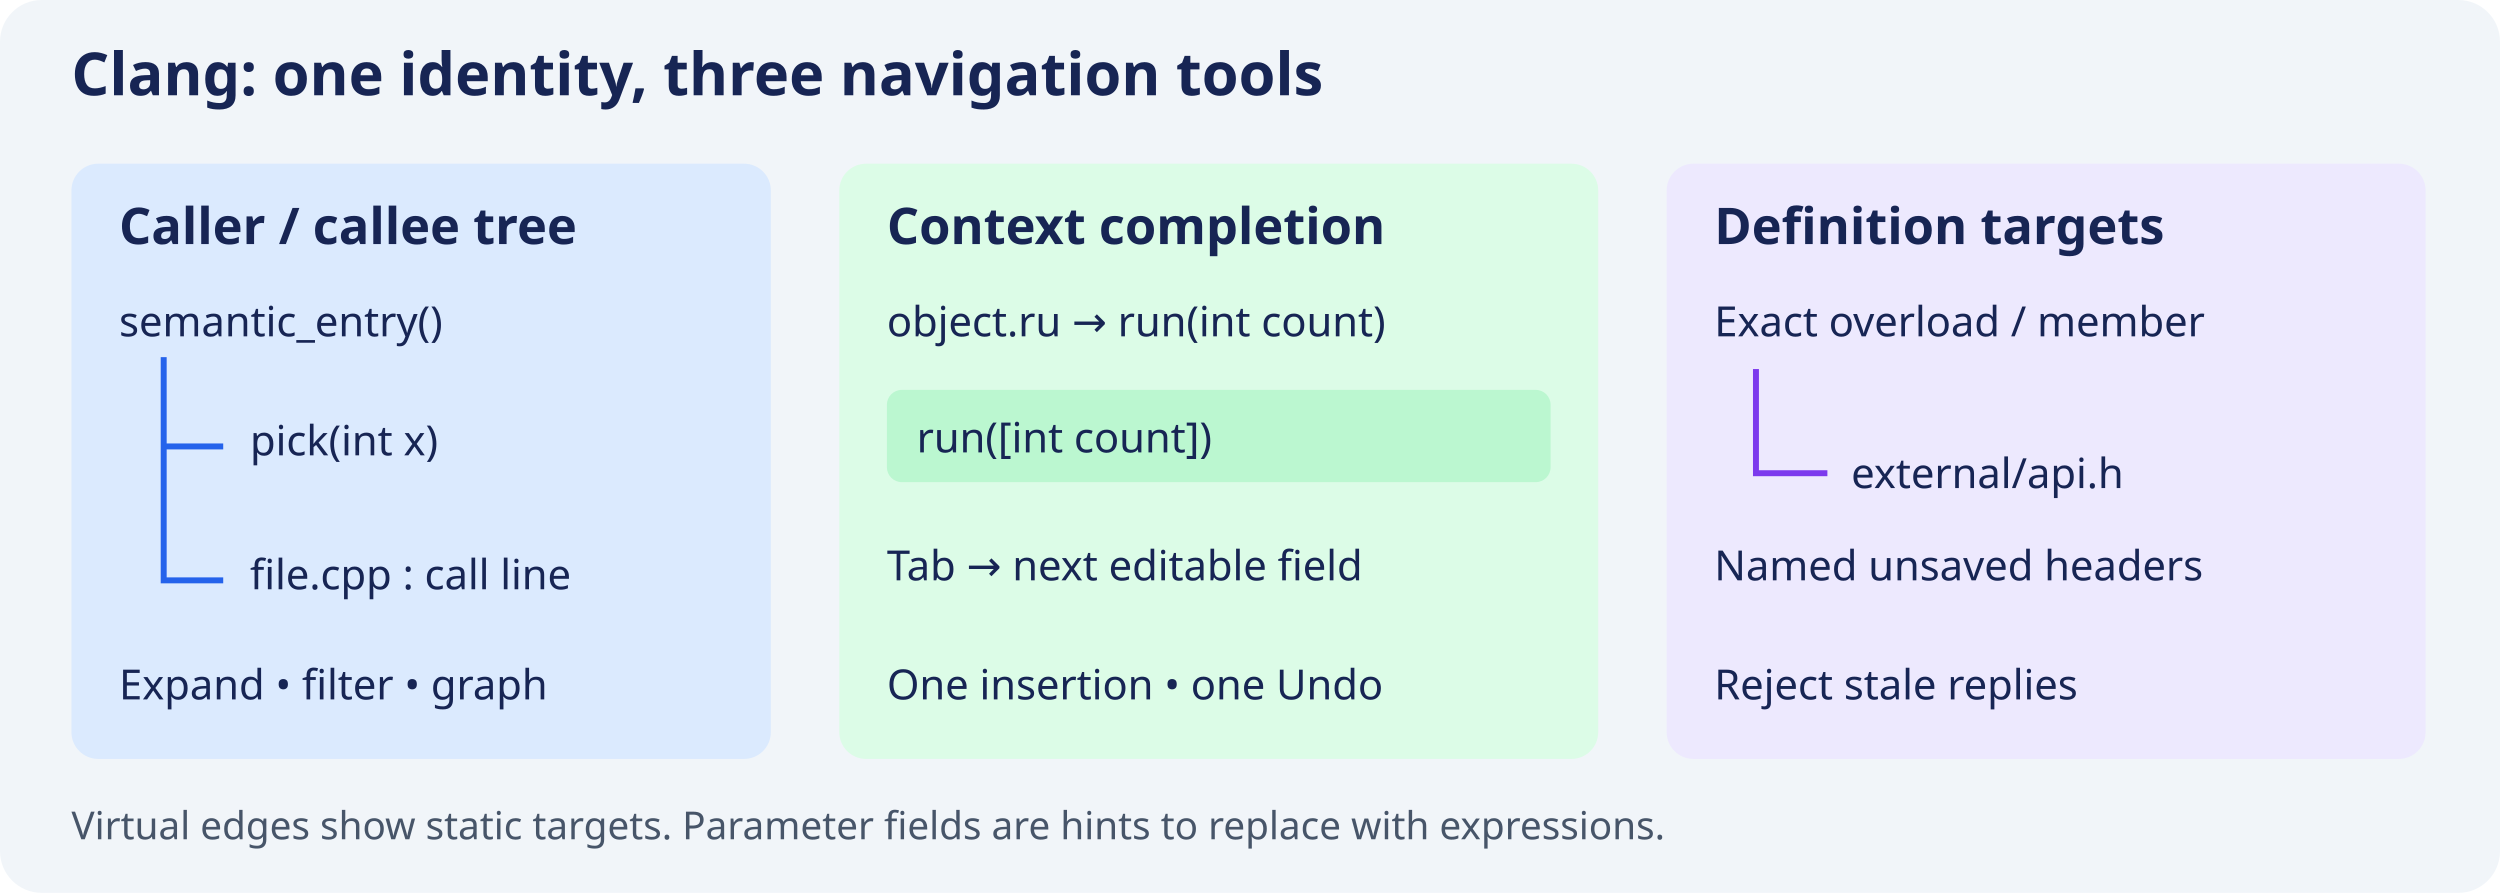
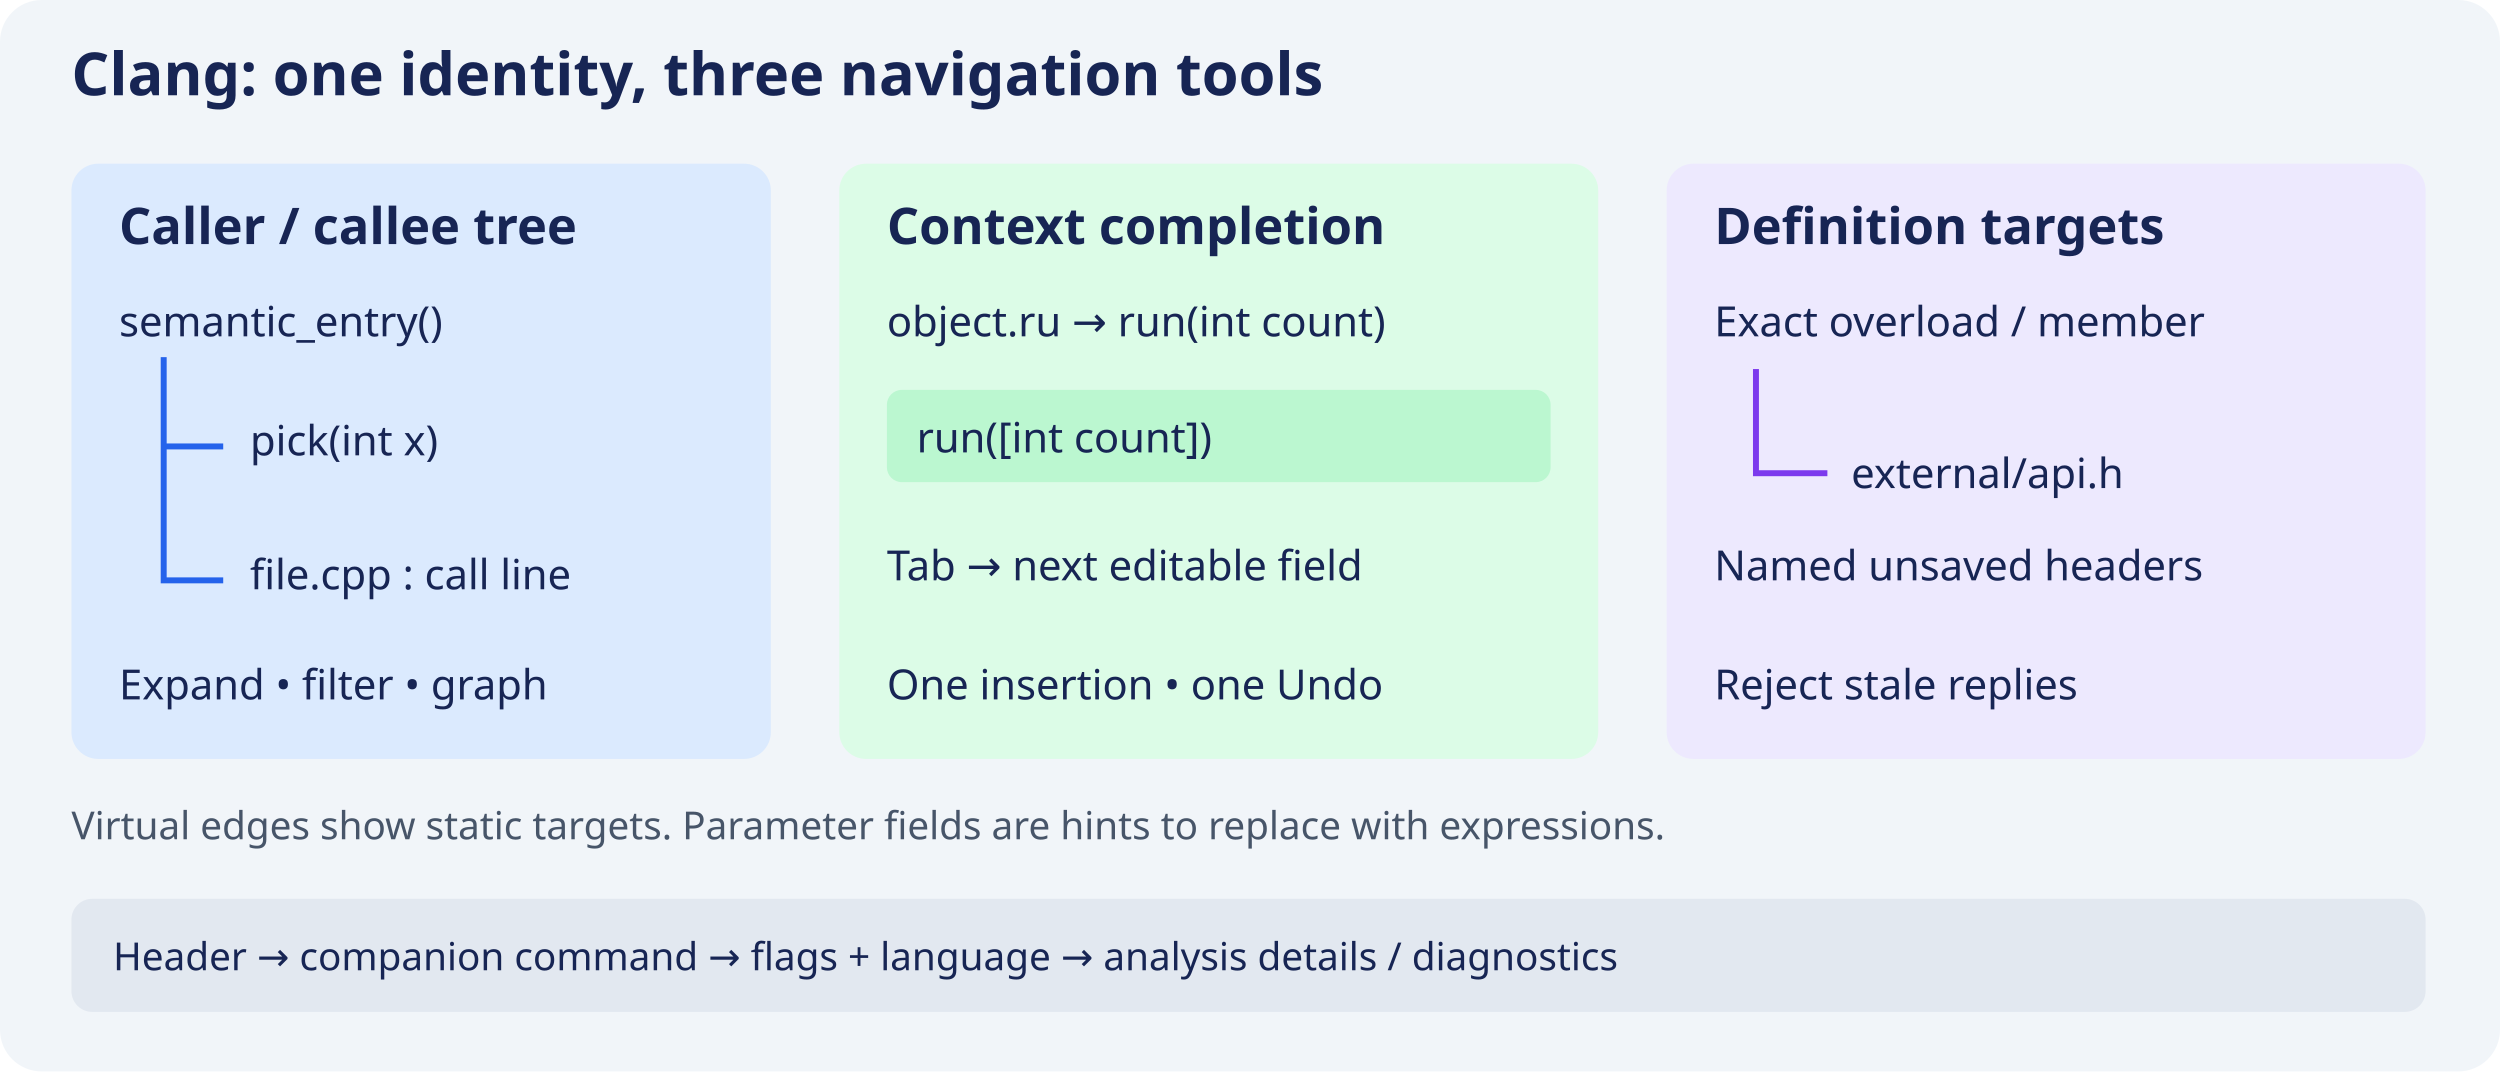
- <svg xmlns="http://www.w3.org/2000/svg" width="840" height="300" viewBox="0 0 840 300">
-   <rect width="840" height="300" rx="14" fill="#f1f5f9" />
+ <svg xmlns="http://www.w3.org/2000/svg" width="840" height="360" viewBox="0 0 840 360">
+   <rect width="840" height="360" rx="14" fill="#f1f5f9" />
  <g font-family="sans-serif" fill="#172554">
    <text x="24" y="32" font-size="20" font-weight="bold">Clang: one identity, three navigation tools</text>
    <rect x="24" y="55" width="235" height="200" rx="9" fill="#dbeafe" />
    <text x="40" y="82" font-size="17" font-weight="bold">Caller / callee tree</text>
    <g font-size="14">
      <text x="40" y="113">semantic_entry()</text>
      <path d="M55 120v30h20m-20 0v45h20" fill="none" stroke="#2563eb" stroke-width="2" />
      <text x="84" y="153">pick(int x)</text>
      <text x="84" y="198">file.cpp : call line</text>
      <text x="40" y="235">Expand • filter • graph</text>
    </g>
    <rect x="282" y="55" width="255" height="200" rx="9" fill="#dcfce7" />
    <text x="298" y="82" font-size="17" font-weight="bold">Context completion</text>
    <g font-size="14">
      <text x="298" y="113">object.ru → run(int count)</text>
      <rect x="298" y="131" width="223" height="31" rx="5" fill="#bbf7d0" />
      <text x="308" y="152">run([int count])</text>
      <text x="298" y="195">Tab → next editable field</text>
      <text x="298" y="235">One insertion • one Undo</text>
    </g>
    <rect x="560" y="55" width="255" height="200" rx="9" fill="#ede9fe" />
    <text x="576" y="82" font-size="17" font-weight="bold">Definition targets</text>
    <g font-size="14">
      <text x="576" y="113">Exact overload / member</text>
      <path d="M590 124v35h24" fill="none" stroke="#7c3aed" stroke-width="2" />
      <text x="622" y="164">external/api.h</text>
      <text x="576" y="195">Named unsaved headers</text>
      <text x="576" y="235">Reject stale replies</text>
    </g>
    <text x="24" y="282" font-size="13" fill="#475569">Virtual edges show static targets. Parameter fields are hints to replace with expressions.</text>
+     <rect x="24" y="302" width="791" height="38" rx="7" fill="#e2e8f0" />
+     <text x="38" y="326" font-size="13">Header → companion command → flags + language → analysis details / diagnostics</text>
  </g>
</svg>
